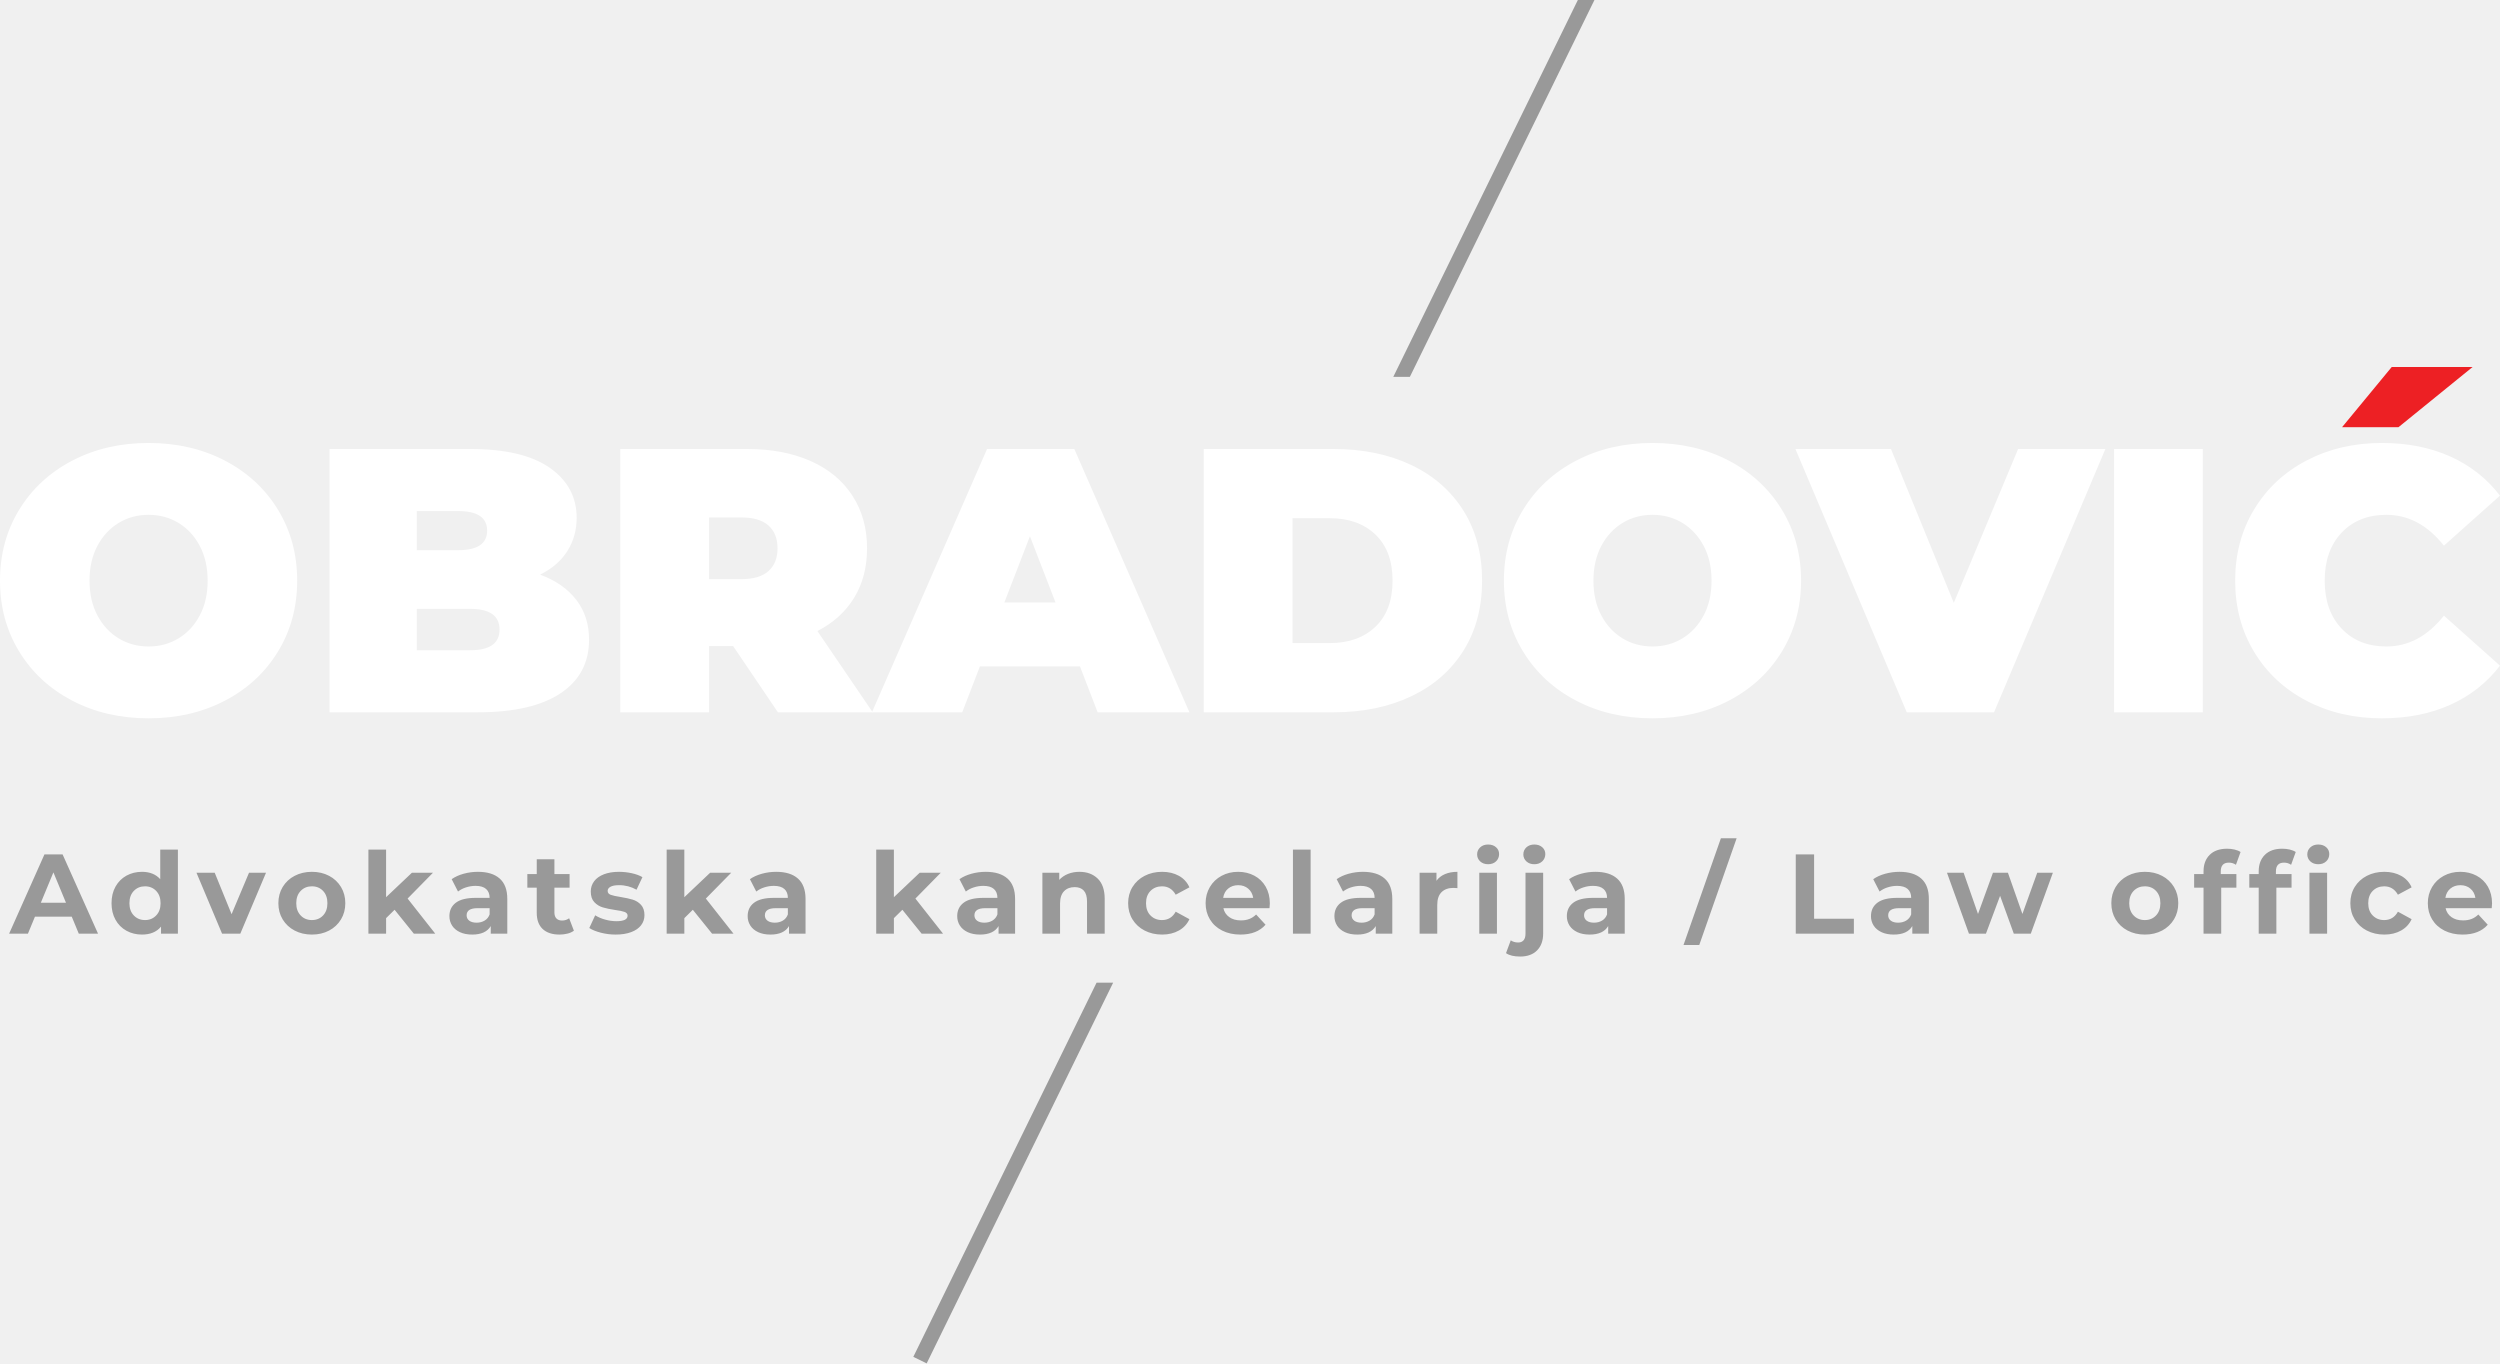
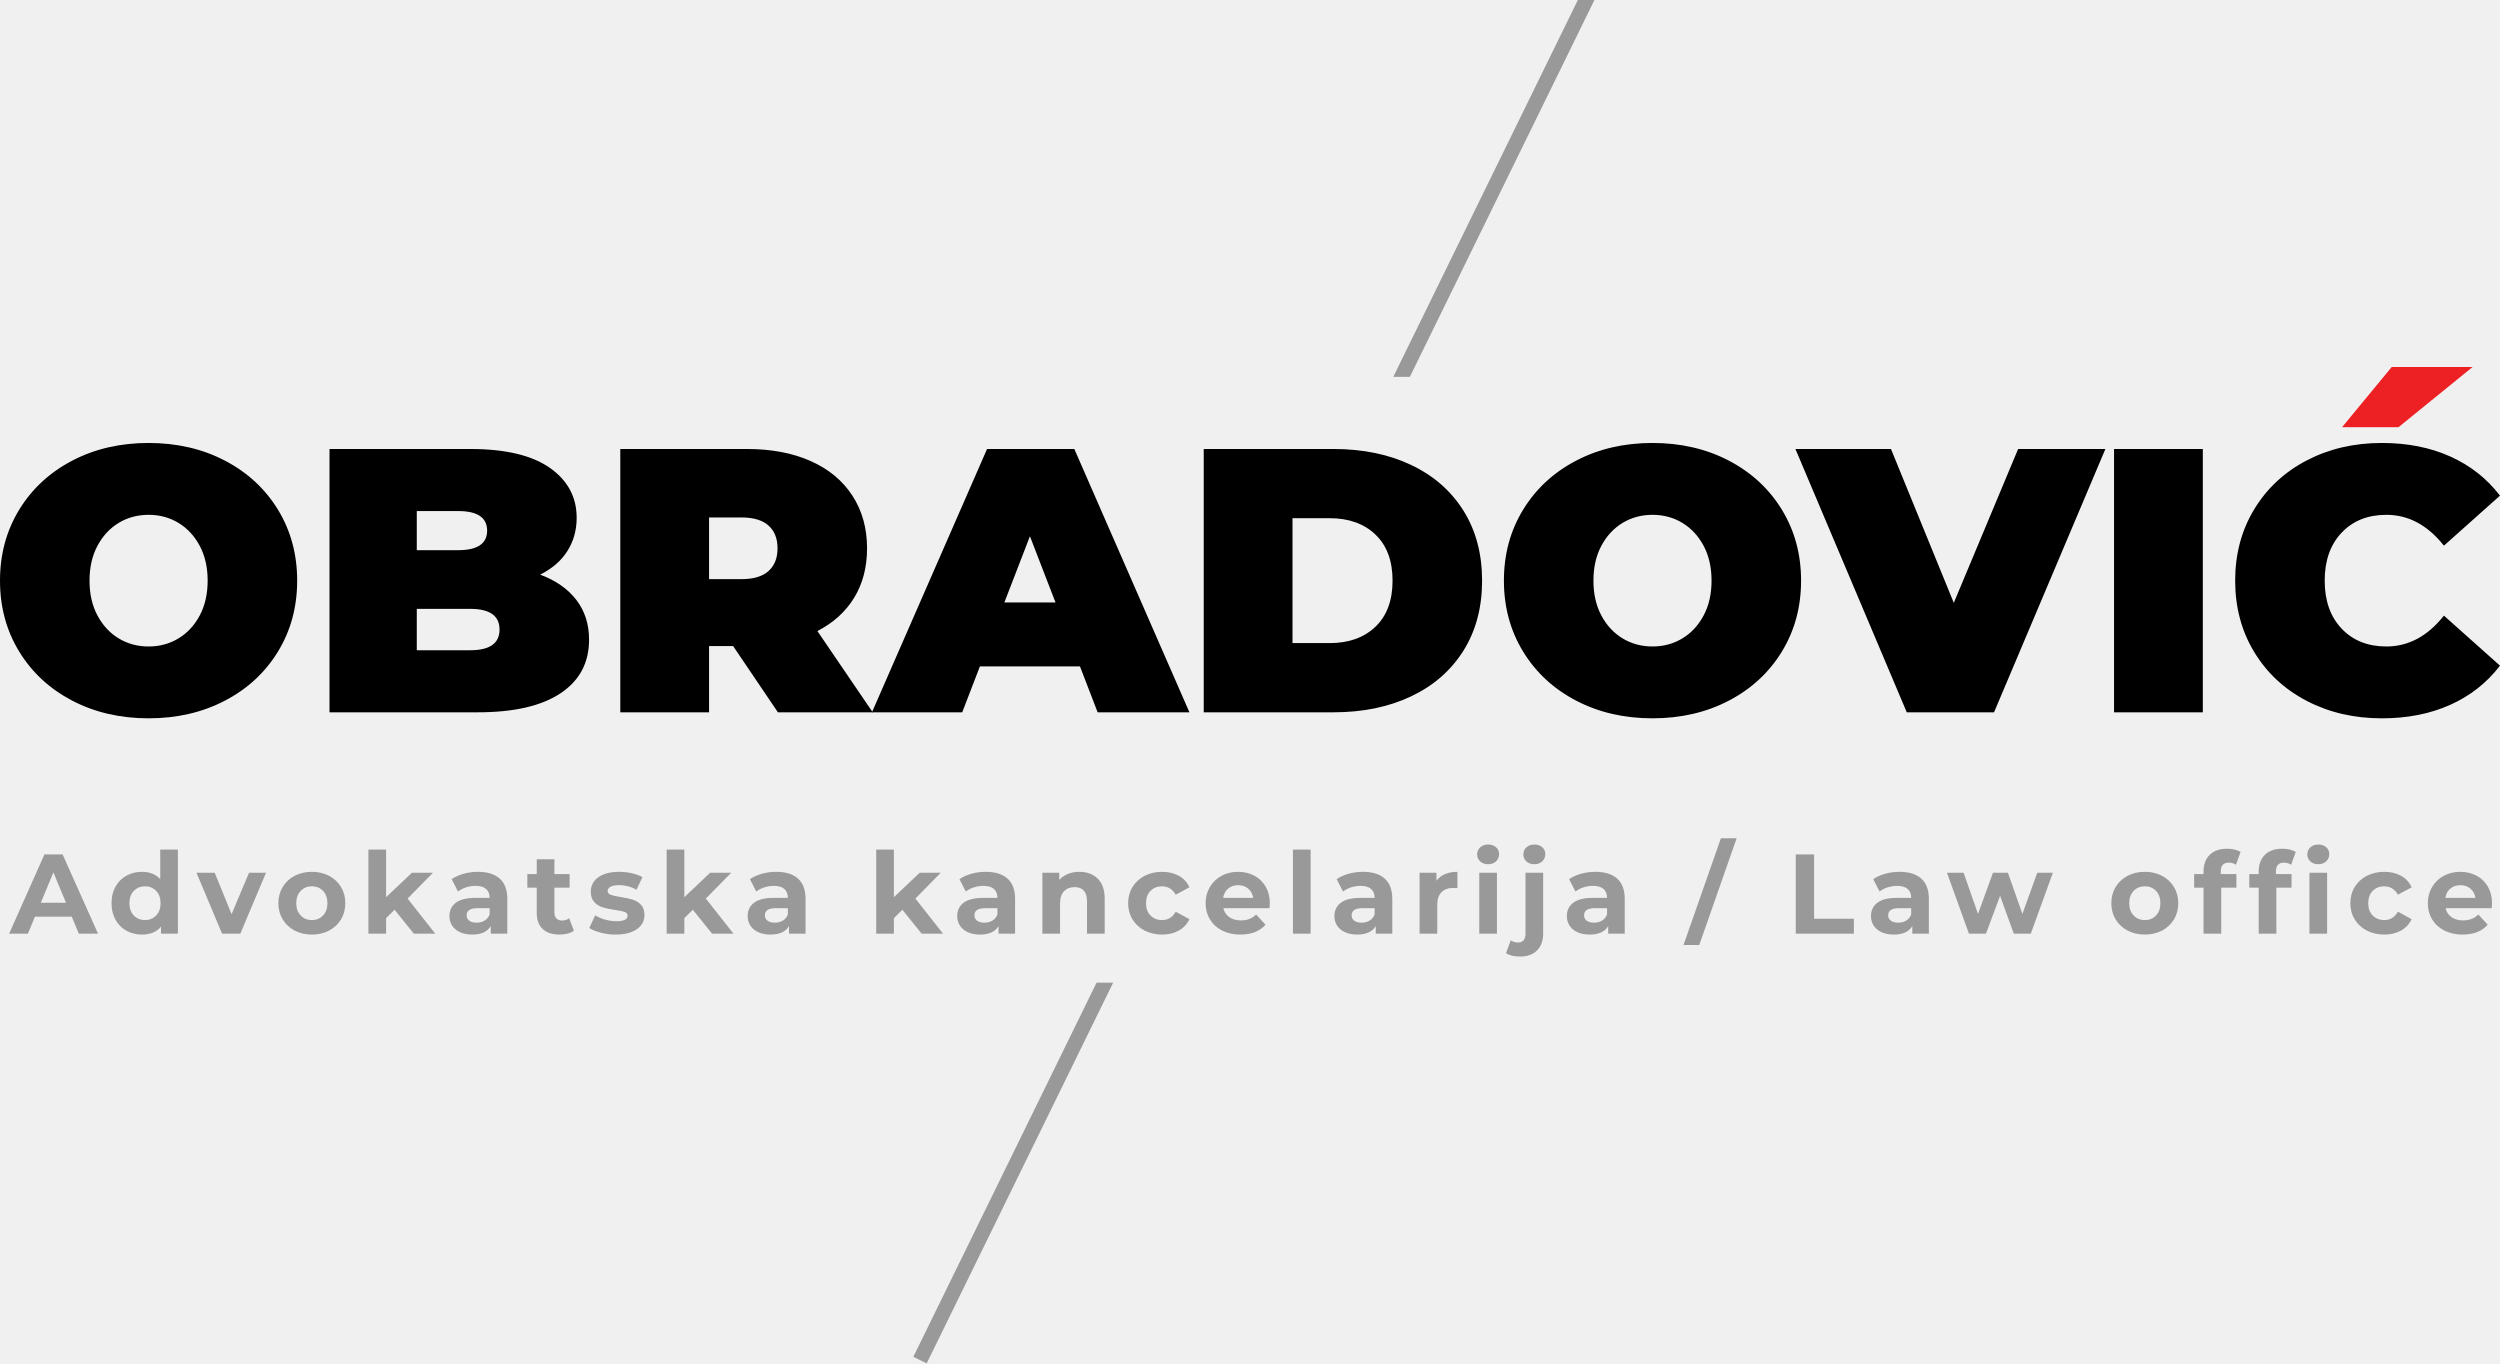
<svg xmlns="http://www.w3.org/2000/svg" viewBox="0 0 447.775 244.196">
  <clipPath id="a">
    <path d="m0 213.134h425.197v-213.134h-425.197z" />
  </clipPath>
  <g clip-path="url(#a)" transform="matrix(1.33333 0 0 -1.33333 -59.473 264.513)">
-     <path d="m68.582 112.629c1.196.723 2.148 1.75 2.855 3.081.708 1.33 1.062 2.89 1.062 4.675s-.354 3.342-1.062 4.674c-.707 1.33-1.659 2.358-2.855 3.083-1.196.724-2.535 1.086-4.017 1.086-1.483 0-2.822-.362-4.017-1.086-1.196-.725-2.148-1.752-2.855-3.082-.708-1.332-1.062-2.89-1.062-4.675s.354-3.344 1.062-4.674c.707-1.331 1.659-2.358 2.855-3.082 1.195-.726 2.534-1.088 4.017-1.088 1.482 0 2.821.363 4.017 1.088m-14.275-8.364c-3.032 1.584-5.407 3.782-7.125 6.595-1.718 2.812-2.577 5.987-2.577 9.524 0 3.538.859 6.713 2.577 9.527 1.718 2.812 4.093 5.01 7.125 6.594 3.032 1.583 6.451 2.375 10.258 2.375s7.226-.792 10.258-2.375c3.032-1.584 5.407-3.782 7.125-6.594 1.718-2.814 2.577-5.99 2.577-9.526 0-3.537-.859-6.712-2.577-9.525s-4.093-5.011-7.125-6.594-6.451-2.375-10.258-2.375-7.226.792-10.258 2.375m57.403 9.55c0 1.852-1.314 2.779-3.94 2.779h-7.177v-5.558h7.176c2.627 0 3.941.925 3.941 2.779m-11.117 15.917v-5.255h5.558c2.594 0 3.892.876 3.892 2.628 0 1.751-1.298 2.627-3.892 2.627zm21.425-11.925c1.145-1.483 1.718-3.268 1.718-5.356 0-3.101-1.28-5.5-3.84-7.201-2.56-1.702-6.266-2.552-11.117-2.552h-19.909v35.372h18.9c4.714 0 8.277-.842 10.686-2.526 2.408-1.686 3.613-3.926 3.613-6.721 0-1.652-.413-3.133-1.238-4.447-.826-1.314-2.047-2.375-3.664-3.184 2.088-.775 3.706-1.903 4.851-3.385m25.822 9.98c-.808.724-2.02 1.086-3.638 1.086h-4.346v-8.287h4.346c1.617 0 2.83.362 3.638 1.087.81.724 1.213 1.743 1.213 3.057s-.404 2.332-1.213 3.057m-4.75-16.195h-3.234v-8.894h-11.925v35.372h17.03c3.266 0 6.113-.54 8.54-1.617 2.424-1.078 4.294-2.627 5.608-4.65 1.314-2.02 1.97-4.378 1.97-7.073 0-2.526-.573-4.733-1.718-6.62-1.146-1.886-2.796-3.386-4.952-4.497l7.43-10.915h-12.735z" fill="#fff" />
-     <path d="m186.395 117.454-3.436 8.894-3.436-8.894zm3.285-8.59h-13.442l-2.375-6.165h-12.127l15.462 35.372h11.724l15.462-35.372h-12.329zm33.553 3.133c2.56 0 4.606.732 6.14 2.198 1.532 1.465 2.298 3.529 2.298 6.19 0 2.66-.766 4.725-2.298 6.19-1.534 1.466-3.58 2.198-6.14 2.198h-5.003v-16.776zm-16.928 26.074h17.433c3.941 0 7.42-.716 10.434-2.147 3.015-1.433 5.357-3.48 7.025-6.14 1.667-2.662 2.501-5.794 2.501-9.4 0-3.604-.834-6.737-2.5-9.398-1.669-2.661-4.01-4.708-7.026-6.14-3.014-1.431-6.493-2.147-10.434-2.147h-17.433zm64.301-25.442c1.195.723 2.147 1.75 2.855 3.081.708 1.33 1.06 2.89 1.06 4.675s-.353 3.342-1.06 4.674c-.708 1.33-1.66 2.358-2.855 3.083-1.196.724-2.535 1.086-4.017 1.086-1.483 0-2.822-.362-4.017-1.086-1.196-.725-2.148-1.752-2.856-3.082-.707-1.332-1.06-2.89-1.06-4.675s.353-3.344 1.06-4.674c.708-1.331 1.66-2.358 2.856-3.082 1.195-.725 2.534-1.087 4.017-1.087 1.482 0 2.82.362 4.017 1.087m-14.275-8.363c-3.032 1.583-5.407 3.78-7.124 6.594-1.72 2.813-2.578 5.988-2.578 9.525s.859 6.712 2.578 9.526c1.717 2.812 4.092 5.01 7.124 6.594 3.032 1.583 6.45 2.375 10.258 2.375 3.806 0 7.226-.792 10.258-2.375 3.03-1.584 5.406-3.782 7.125-6.594 1.718-2.814 2.577-5.99 2.577-9.526 0-3.537-.86-6.712-2.577-9.525-1.72-2.813-4.094-5.011-7.125-6.594-3.032-1.583-6.452-2.375-10.258-2.375-3.807 0-7.226.792-10.258 2.375m71.097 33.804-14.958-35.37h-11.724l-14.956 35.37h12.835l8.439-20.667 8.64 20.667zm1.162.001h11.926v-35.372h-11.926zm25.872-33.831c-3 1.566-5.35 3.756-7.05 6.569-1.701 2.813-2.551 6.005-2.551 9.576 0 3.57.85 6.763 2.552 9.576 1.7 2.812 4.05 5.002 7.049 6.569 2.998 1.566 6.367 2.35 10.106 2.35 3.436 0 6.5-.607 9.197-1.82 2.695-1.213 4.918-2.965 6.67-5.255l-7.53-6.721c-2.19 2.762-4.766 4.144-7.73 4.144-2.493 0-4.497-.801-6.014-2.4-1.515-1.601-2.273-3.748-2.273-6.443 0-2.696.758-4.843 2.273-6.443 1.517-1.6 3.52-2.4 6.014-2.4 2.964 0 5.54 1.38 7.73 4.143l7.53-6.72c-1.752-2.291-3.975-4.042-6.67-5.255-2.696-1.213-5.761-1.82-9.197-1.82-3.74 0-7.108.784-10.106 2.35" fill="#fff" />
+     <path d="m68.582 112.629c1.196.723 2.148 1.75 2.855 3.081.708 1.33 1.062 2.89 1.062 4.675s-.354 3.342-1.062 4.674c-.707 1.33-1.659 2.358-2.855 3.083-1.196.724-2.535 1.086-4.017 1.086-1.483 0-2.822-.362-4.017-1.086-1.196-.725-2.148-1.752-2.855-3.082-.708-1.332-1.062-2.89-1.062-4.675s.354-3.344 1.062-4.674c.707-1.331 1.659-2.358 2.855-3.082 1.195-.726 2.534-1.088 4.017-1.088 1.482 0 2.821.363 4.017 1.088m-14.275-8.364c-3.032 1.584-5.407 3.782-7.125 6.595-1.718 2.812-2.577 5.987-2.577 9.524 0 3.538.859 6.713 2.577 9.527 1.718 2.812 4.093 5.01 7.125 6.594 3.032 1.583 6.451 2.375 10.258 2.375s7.226-.792 10.258-2.375c3.032-1.584 5.407-3.782 7.125-6.594 1.718-2.814 2.577-5.99 2.577-9.526 0-3.537-.859-6.712-2.577-9.525s-4.093-5.011-7.125-6.594-6.451-2.375-10.258-2.375-7.226.792-10.258 2.375m57.403 9.55c0 1.852-1.314 2.779-3.94 2.779h-7.177v-5.558h7.176c2.627 0 3.941.925 3.941 2.779m-11.117 15.917v-5.255h5.558c2.594 0 3.892.876 3.892 2.628 0 1.751-1.298 2.627-3.892 2.627zm21.425-11.925c1.145-1.483 1.718-3.268 1.718-5.356 0-3.101-1.28-5.5-3.84-7.201-2.56-1.702-6.266-2.552-11.117-2.552h-19.909v35.372h18.9c4.714 0 8.277-.842 10.686-2.526 2.408-1.686 3.613-3.926 3.613-6.721 0-1.652-.413-3.133-1.238-4.447-.826-1.314-2.047-2.375-3.664-3.184 2.088-.775 3.706-1.903 4.851-3.385m25.822 9.98c-.808.724-2.02 1.086-3.638 1.086h-4.346v-8.287h4.346c1.617 0 2.83.362 3.638 1.087.81.724 1.213 1.743 1.213 3.057s-.404 2.332-1.213 3.057m-4.75-16.195h-3.234v-8.894h-11.925v35.372h17.03c3.266 0 6.113-.54 8.54-1.617 2.424-1.078 4.294-2.627 5.608-4.65 1.314-2.02 1.97-4.378 1.97-7.073 0-2.526-.573-4.733-1.718-6.62-1.146-1.886-2.796-3.386-4.952-4.497l7.43-10.915h-12.735z" fill="#000" />
+     <path d="m186.395 117.454-3.436 8.894-3.436-8.894zm3.285-8.59h-13.442l-2.375-6.165h-12.127l15.462 35.372h11.724l15.462-35.372h-12.329zm33.553 3.133c2.56 0 4.606.732 6.14 2.198 1.532 1.465 2.298 3.529 2.298 6.19 0 2.66-.766 4.725-2.298 6.19-1.534 1.466-3.58 2.198-6.14 2.198h-5.003v-16.776zm-16.928 26.074h17.433c3.941 0 7.42-.716 10.434-2.147 3.015-1.433 5.357-3.48 7.025-6.14 1.667-2.662 2.501-5.794 2.501-9.4 0-3.604-.834-6.737-2.5-9.398-1.669-2.661-4.01-4.708-7.026-6.14-3.014-1.431-6.493-2.147-10.434-2.147h-17.433zm64.301-25.442c1.195.723 2.147 1.75 2.855 3.081.708 1.33 1.06 2.89 1.06 4.675s-.353 3.342-1.06 4.674c-.708 1.33-1.66 2.358-2.855 3.083-1.196.724-2.535 1.086-4.017 1.086-1.483 0-2.822-.362-4.017-1.086-1.196-.725-2.148-1.752-2.856-3.082-.707-1.332-1.06-2.89-1.06-4.675s.353-3.344 1.06-4.674c.708-1.331 1.66-2.358 2.856-3.082 1.195-.725 2.534-1.087 4.017-1.087 1.482 0 2.82.362 4.017 1.087m-14.275-8.363c-3.032 1.583-5.407 3.78-7.124 6.594-1.72 2.813-2.578 5.988-2.578 9.525s.859 6.712 2.578 9.526c1.717 2.812 4.092 5.01 7.124 6.594 3.032 1.583 6.45 2.375 10.258 2.375 3.806 0 7.226-.792 10.258-2.375 3.03-1.584 5.406-3.782 7.125-6.594 1.718-2.814 2.577-5.99 2.577-9.526 0-3.537-.86-6.712-2.577-9.525-1.72-2.813-4.094-5.011-7.125-6.594-3.032-1.583-6.452-2.375-10.258-2.375-3.807 0-7.226.792-10.258 2.375m71.097 33.804-14.958-35.37h-11.724l-14.956 35.37h12.835l8.439-20.667 8.64 20.667zm1.162.001h11.926v-35.372h-11.926zm25.872-33.831c-3 1.566-5.35 3.756-7.05 6.569-1.701 2.813-2.551 6.005-2.551 9.576 0 3.57.85 6.763 2.552 9.576 1.7 2.812 4.05 5.002 7.049 6.569 2.998 1.566 6.367 2.35 10.106 2.35 3.436 0 6.5-.607 9.197-1.82 2.695-1.213 4.918-2.965 6.67-5.255l-7.53-6.721c-2.19 2.762-4.766 4.144-7.73 4.144-2.493 0-4.497-.801-6.014-2.4-1.515-1.601-2.273-3.748-2.273-6.443 0-2.696.758-4.843 2.273-6.443 1.517-1.6 3.52-2.4 6.014-2.4 2.964 0 5.54 1.38 7.73 4.143l7.53-6.72c-1.752-2.291-3.975-4.042-6.67-5.255-2.696-1.213-5.761-1.82-9.197-1.82-3.74 0-7.108.784-10.106 2.35" fill="#000" />
    <path d="m365.89 149.084h10.865l-9.955-8.084h-7.58z" fill="#ed2024" />
    <path d="m53.468 77.118-1.689 4.078-1.689-4.078zm.776-1.872h-4.944l-.943-2.282h-2.527l4.747 10.65h2.434l4.763-10.65h-2.586zm11.336.16c.397.41.594.96.594 1.65s-.197 1.24-.593 1.652c-.396.41-.893.616-1.491.616-.61 0-1.111-.205-1.507-.616s-.593-.961-.593-1.652c0-.69.197-1.24.593-1.65.396-.411.898-.616 1.507-.616.598 0 1.095.205 1.49.616m2.922 8.848v-11.29h-2.267v.943c-.588-.71-1.44-1.065-2.556-1.065-.771 0-1.47.172-2.093.517a3.706 3.706 0 0 0 -1.468 1.477c-.355.638-.532 1.379-.532 2.22 0 .843.177 1.583.532 2.222.355.64.845 1.13 1.468 1.477.624.344 1.322.516 2.093.516 1.045 0 1.86-.33 2.45-.988v3.97zm11.838-3.104-3.454-8.187h-2.45l-3.439 8.187h2.45l2.267-5.569 2.343 5.569zm7.661-5.744c.391.41.586.96.586 1.65s-.195 1.24-.586 1.652c-.39.41-.89.616-1.499.616-.607 0-1.11-.205-1.505-.616-.397-.411-.595-.961-.595-1.652 0-.69.199-1.24.595-1.65.395-.411.897-.616 1.505-.616.61 0 1.109.205 1.5.616m-3.82-2.024a4.02 4.02 0 0 0 -1.606 1.499c-.384.639-.577 1.364-.577 2.175 0 .812.192 1.538.577 2.177a4.01 4.01 0 0 0 1.607 1.498c.683.36 1.457.54 2.32.54.861 0 1.632-.18 2.312-.54a4.021 4.021 0 0 0 1.598-1.498c.385-.64.578-1.365.578-2.177 0-.811-.193-1.536-.578-2.175a4.03 4.03 0 0 0 -1.598-1.5c-.68-.36-1.45-.54-2.313-.54-.862 0-1.636.18-2.32.54m13.428 2.793-1.14-1.126v-2.085h-2.375v11.29h2.374v-6.39l3.47 3.287h2.83l-3.409-3.47 3.713-4.717h-2.876zm12.097-1.453c.315.187.539.464.67.83v.836h-1.629c-.974 0-1.46-.319-1.46-.959 0-.304.12-.545.358-.723.237-.177.564-.266.98-.266.406 0 .767.094 1.081.282m2.024 5.645c.68-.604 1.02-1.514 1.02-2.73v-4.673h-2.222v1.02c-.447-.76-1.279-1.142-2.496-1.142-.629 0-1.174.107-1.636.32-.46.213-.814.507-1.057.882a2.294 2.294 0 0 0 -.365 1.28c0 .76.287 1.358.86 1.794.572.436 1.457.655 2.655.655h1.887c0 .517-.158.915-.472 1.194-.315.278-.786.418-1.415.418-.437 0-.866-.068-1.286-.205a3.389 3.389 0 0 1 -1.073-.556l-.852 1.66c.446.314.981.557 1.605.73a7.207 7.207 0 0 0 1.925.258c1.268 0 2.242-.302 2.921-.905m9.968-7.007a2.427 2.427 0 0 0 -.86-.388 4.368 4.368 0 0 0 -1.072-.13c-.974 0-1.727.249-2.26.747-.533.497-.8 1.227-.8 2.191v3.362h-1.262v1.826h1.263v1.994h2.374v-1.994h2.039v-1.826h-2.04v-3.332c0-.346.09-.611.267-.799.178-.188.429-.282.753-.282.376 0 .695.102.959.305zm3.622-.267c-.65.168-1.168.378-1.553.632l.791 1.704a4.944 4.944 0 0 1 1.324-.57 5.509 5.509 0 0 1 1.521-.22c1.005 0 1.507.247 1.507.744 0 .233-.137.401-.41.503-.275.101-.696.187-1.264.26-.669.1-1.222.217-1.658.348a2.568 2.568 0 0 0 -1.134.701c-.319.334-.479.811-.479 1.43 0 .517.15.976.45 1.376.298.402.734.713 1.307.937.573.222 1.25.334 2.032.334a8.03 8.03 0 0 0 1.727-.19c.572-.127 1.047-.302 1.422-.525l-.79-1.689a4.72 4.72 0 0 1 -2.359.61c-.508 0-.888-.073-1.142-.214-.253-.143-.38-.325-.38-.548 0-.254.137-.432.411-.533.274-.102.71-.197 1.308-.289.67-.112 1.218-.23 1.644-.358a2.472 2.472 0 0 0 1.111-.692c.314-.335.471-.8.471-1.399 0-.508-.152-.959-.456-1.355-.305-.395-.749-.702-1.332-.92-.583-.219-1.276-.328-2.077-.328-.68 0-1.344.084-1.993.251m12.355 3.082-1.14-1.126v-2.085h-2.375v11.29h2.374v-6.39l3.47 3.287h2.83l-3.409-3.47 3.713-4.717h-2.876zm12.098-1.453c.314.187.538.464.669.83v.836h-1.628c-.974 0-1.46-.319-1.46-.959 0-.304.119-.545.357-.723.238-.177.565-.266.981-.266.406 0 .767.094 1.081.282m2.023 5.645c.68-.604 1.02-1.514 1.02-2.73v-4.673h-2.221v1.02c-.447-.76-1.279-1.142-2.496-1.142-.629 0-1.174.107-1.636.32-.461.213-.814.507-1.057.882a2.294 2.294 0 0 0 -.365 1.28c0 .76.286 1.358.859 1.794s1.458.655 2.656.655h1.886c0 .517-.157.915-.471 1.194-.315.278-.786.418-1.415.418-.437 0-.866-.068-1.286-.205a3.389 3.389 0 0 1 -1.073-.556l-.852 1.66c.446.314.981.557 1.605.73a7.207 7.207 0 0 0 1.925.258c1.268 0 2.242-.302 2.921-.905m14.029-4.192-1.14-1.126v-2.085h-2.375v11.29h2.374v-6.39l3.47 3.287h2.83l-3.409-3.47 3.713-4.717h-2.876zm12.097-1.453c.314.187.538.464.67.83v.836h-1.629c-.974 0-1.46-.319-1.46-.959 0-.304.12-.545.357-.723.238-.177.565-.266.981-.266.406 0 .767.094 1.081.282m2.023 5.645c.68-.604 1.02-1.514 1.02-2.73v-4.673h-2.22v1.02c-.448-.76-1.28-1.142-2.497-1.142-.629 0-1.174.107-1.636.32-.46.213-.814.507-1.057.882a2.294 2.294 0 0 0 -.365 1.28c0 .76.286 1.358.86 1.794.572.436 1.457.655 2.655.655h1.886c0 .517-.157.915-.47 1.194-.316.278-.787.418-1.416.418-.437 0-.866-.068-1.286-.205a3.389 3.389 0 0 1 -1.073-.556l-.852 1.66c.446.314.981.557 1.605.73a7.207 7.207 0 0 0 1.925.258c1.268 0 2.242-.302 2.921-.905m12.121-.007c.624-.609.936-1.512.936-2.709v-4.687h-2.374v4.322c0 .649-.142 1.134-.426 1.453s-.695.479-1.233.479c-.598 0-1.075-.185-1.43-.555s-.533-.92-.533-1.651v-4.048h-2.373v8.187h2.267v-.959c.314.345.705.611 1.172.799.466.187.978.281 1.536.281 1.015 0 1.834-.304 2.458-.912m6.299-6.978c-.695.36-1.237.86-1.628 1.5s-.586 1.363-.586 2.175c0 .811.195 1.537.586 2.177a4.052 4.052 0 0 0 1.628 1.498c.695.36 1.479.54 2.35.54.863 0 1.616-.18 2.26-.54a3.203 3.203 0 0 0 1.408-1.544l-1.841-.99c-.426.751-1.04 1.126-1.841 1.126-.62 0-1.131-.203-1.537-.608-.406-.406-.61-.959-.61-1.659 0-.699.204-1.253.61-1.658.406-.407.918-.609 1.537-.609.81 0 1.425.375 1.84 1.126l1.842-1.005a3.27 3.27 0 0 0 -1.407-1.52c-.645-.366-1.398-.549-2.26-.549-.872 0-1.656.181-2.351.54m11.222 5.639c-.365-.305-.588-.72-.67-1.248h4.033c-.082.518-.305.931-.67 1.24-.365.31-.812.464-1.339.464-.538 0-.989-.152-1.354-.457m5.554-2.632h-6.193c.111-.508.375-.908.791-1.202.416-.295.933-.44 1.552-.44.426 0 .804.062 1.134.19.33.126.636.326.92.6l1.263-1.37c-.77-.882-1.897-1.324-3.378-1.324-.923 0-1.74.181-2.45.54-.71.361-1.257.861-1.643 1.5-.385.64-.578 1.364-.578 2.175 0 .802.19 1.525.57 2.17a3.992 3.992 0 0 0 1.568 1.505c.664.36 1.407.54 2.23.54.8 0 1.526-.172 2.175-.517a3.782 3.782 0 0 0 1.53-1.483c.37-.645.554-1.393.554-2.245 0-.03-.015-.243-.045-.639m3.15 7.866h2.374v-11.29h-2.374zm10.3-9.532c.315.187.539.464.67.83v.836h-1.627c-.974 0-1.461-.319-1.461-.959 0-.304.119-.545.357-.723.239-.177.566-.266.982-.266.405 0 .766.094 1.08.282m2.024 5.645c.68-.604 1.02-1.514 1.02-2.73v-4.673h-2.222v1.02c-.446-.76-1.278-1.142-2.496-1.142-.63 0-1.174.107-1.636.32-.461.213-.813.507-1.057.882a2.301 2.301 0 0 0 -.364 1.28c0 .76.286 1.358.859 1.794s1.458.655 2.655.655h1.887c0 .517-.157.915-.472 1.194-.314.278-.786.418-1.415.418-.436 0-.865-.068-1.286-.205a3.383 3.383 0 0 1 -1.072-.556l-.853 1.66c.447.314.982.557 1.606.73a7.207 7.207 0 0 0 1.925.258c1.267 0 2.242-.302 2.92-.905m8.104.601c.48.203 1.037.304 1.666.304v-2.19a8.99 8.99 0 0 1 -.532.03c-.68 0-1.213-.19-1.598-.57-.386-.382-.578-.952-.578-1.713v-3.865h-2.374v8.187h2.268v-1.08c.283.395.666.694 1.148.897m4.602.183h2.374v-8.187h-2.374zm.122 1.521a1.236 1.236 0 0 0 -.411.944c0 .375.137.689.411.943s.628.381 1.065.381c.436 0 .791-.122 1.065-.365.274-.244.411-.548.411-.913 0-.396-.137-.723-.411-.982s-.629-.388-1.065-.388c-.437 0-.791.127-1.065.38m6.208 0a1.234 1.234 0 0 0 -.41.943c0 .375.136.69.41.944.273.254.63.381 1.064.381.437 0 .792-.121 1.066-.365.273-.245.411-.549.411-.914 0-.394-.138-.721-.41-.98-.275-.26-.63-.39-1.067-.39-.435 0-.79.128-1.064.382m-2.739-12.325.638 1.72c.275-.194.61-.29 1.005-.29.304 0 .542.098.715.295.173.2.26.496.26.892v8.187h2.373v-8.171c0-.955-.272-1.708-.815-2.26-.542-.554-1.3-.83-2.274-.83-.832 0-1.466.152-1.902.457m12.904 4.374c.314.187.538.464.67.83v.836h-1.628c-.974 0-1.461-.319-1.461-.959 0-.304.119-.545.357-.723.239-.177.566-.266.982-.266.405 0 .766.094 1.08.282m2.024 5.645c.68-.604 1.02-1.514 1.02-2.73v-4.673h-2.222v1.02c-.446-.76-1.278-1.142-2.496-1.142-.63 0-1.174.107-1.636.32-.461.213-.813.507-1.057.882a2.301 2.301 0 0 0 -.364 1.28c0 .76.286 1.358.859 1.794s1.458.655 2.655.655h1.887c0 .517-.157.915-.472 1.194-.314.278-.786.418-1.415.418-.436 0-.865-.068-1.286-.205a3.383 3.383 0 0 1 -1.072-.556l-.853 1.66c.447.314.982.557 1.606.73a7.207 7.207 0 0 0 1.925.258c1.267 0 2.242-.302 2.92-.905m13.938 5.41h2.115l-5.02-14.334h-2.116zm10.058-2.161h2.465v-8.643h5.342v-2.008h-7.807zm14.835-8.894c.314.187.538.464.67.83v.836h-1.628c-.974 0-1.461-.319-1.461-.959 0-.304.119-.545.357-.723.239-.177.566-.266.982-.266.405 0 .766.094 1.08.282m2.024 5.645c.68-.604 1.02-1.514 1.02-2.73v-4.673h-2.222v1.02c-.446-.76-1.278-1.142-2.496-1.142-.63 0-1.174.107-1.636.32-.461.213-.813.507-1.057.882a2.301 2.301 0 0 0 -.364 1.28c0 .76.286 1.358.859 1.794s1.458.655 2.655.655h1.887c0 .517-.157.915-.472 1.194-.314.278-.786.418-1.415.418-.436 0-.865-.068-1.286-.205a3.383 3.383 0 0 1 -1.072-.556l-.853 1.66c.447.314.982.557 1.606.73a7.207 7.207 0 0 0 1.925.258c1.267 0 2.242-.302 2.92-.905m17.682.784-2.967-8.187h-2.282l-1.842 5.083-1.901-5.083h-2.283l-2.952 8.187h2.237l1.932-5.539 2.009 5.539h2.008l1.948-5.539 1.993 5.539zm13.856-5.744c.39.41.584.96.584 1.65s-.195 1.24-.585 1.652c-.39.41-.89.616-1.499.616s-1.11-.205-1.507-.616c-.395-.411-.594-.961-.594-1.652 0-.69.2-1.24.594-1.65.396-.411.898-.616 1.507-.616.608 0 1.108.205 1.5.616m-3.82-2.024c-.686.36-1.22.86-1.606 1.499s-.578 1.364-.578 2.175c0 .812.192 1.538.578 2.177.385.639.92 1.139 1.606 1.498.684.36 1.458.54 2.32.54s1.633-.18 2.312-.54a4.021 4.021 0 0 0 1.598-1.498c.386-.64.578-1.365.578-2.177 0-.811-.192-1.536-.578-2.175a4.03 4.03 0 0 0 -1.598-1.5c-.679-.36-1.45-.54-2.312-.54s-1.636.18-2.32.54m12.515 7.586h2.1v-1.826h-2.038v-6.178h-2.375v6.178h-1.262v1.826h1.262v.365c0 .933.277 1.674.83 2.222.552.548 1.33.821 2.336.821.354 0 .692-.038 1.01-.114.32-.076.587-.185.8-.327l-.624-1.719a1.625 1.625 0 0 1 -.958.29c-.721 0-1.081-.397-1.081-1.188zm11.914.183h2.374v-8.187h-2.374zm.122 1.521a1.236 1.236 0 0 0 -.411.944c0 .375.137.689.411.943s.629.381 1.065.381.791-.122 1.065-.365c.274-.244.411-.548.411-.913 0-.396-.137-.723-.411-.982s-.629-.388-1.065-.388-.791.127-1.065.38m-4.626-1.704h2.101v-1.826h-2.04v-6.178h-2.374v6.178h-1.262v1.826h1.262v.366c0 .932.277 1.673.83 2.221.552.548 1.331.822 2.335.822.355 0 .693-.039 1.012-.115.32-.076.586-.184.799-.327l-.624-1.719a1.618 1.618 0 0 1 -.958.289c-.721 0-1.081-.396-1.081-1.187zm12.212-7.586a4.05 4.05 0 0 0 -1.63 1.5c-.39.64-.584 1.363-.584 2.175 0 .811.194 1.537.585 2.177a4.054 4.054 0 0 0 1.629 1.498c.694.36 1.479.54 2.35.54.863 0 1.616-.18 2.26-.54a3.205 3.205 0 0 0 1.408-1.544l-1.841-.99c-.426.751-1.04 1.126-1.842 1.126-.618 0-1.131-.203-1.536-.608-.406-.406-.61-.959-.61-1.659 0-.699.204-1.253.61-1.658.405-.407.918-.609 1.536-.609.81 0 1.426.375 1.842 1.126l1.84-1.005a3.272 3.272 0 0 0 -1.407-1.52c-.644-.366-1.397-.549-2.26-.549-.871 0-1.656.181-2.35.54m11.221 5.639c-.365-.305-.588-.72-.67-1.248h4.033c-.081.518-.304.931-.67 1.24-.365.31-.811.464-1.34.464-.537 0-.988-.152-1.353-.457m5.555-2.632h-6.194c.112-.508.375-.908.79-1.202.417-.295.935-.44 1.553-.44.427 0 .805.062 1.134.19.33.126.637.326.92.6l1.263-1.37c-.77-.882-1.896-1.324-3.377-1.324-.923 0-1.741.181-2.45.54-.711.361-1.258.861-1.643 1.5-.386.64-.578 1.364-.578 2.175 0 .802.189 1.525.57 2.17.38.643.902 1.146 1.567 1.505.664.36 1.408.54 2.229.54.802 0 1.527-.172 2.177-.517a3.788 3.788 0 0 0 1.529-1.483c.37-.645.555-1.393.555-2.245 0-.03-.015-.243-.045-.639m-187.411-10.003-24.62-50.269 1.796-.878 25.051 51.147zm64.65 132-24.795-50.625h2.228l24.795 50.625z" fill="#999" />
  </g>
</svg>
